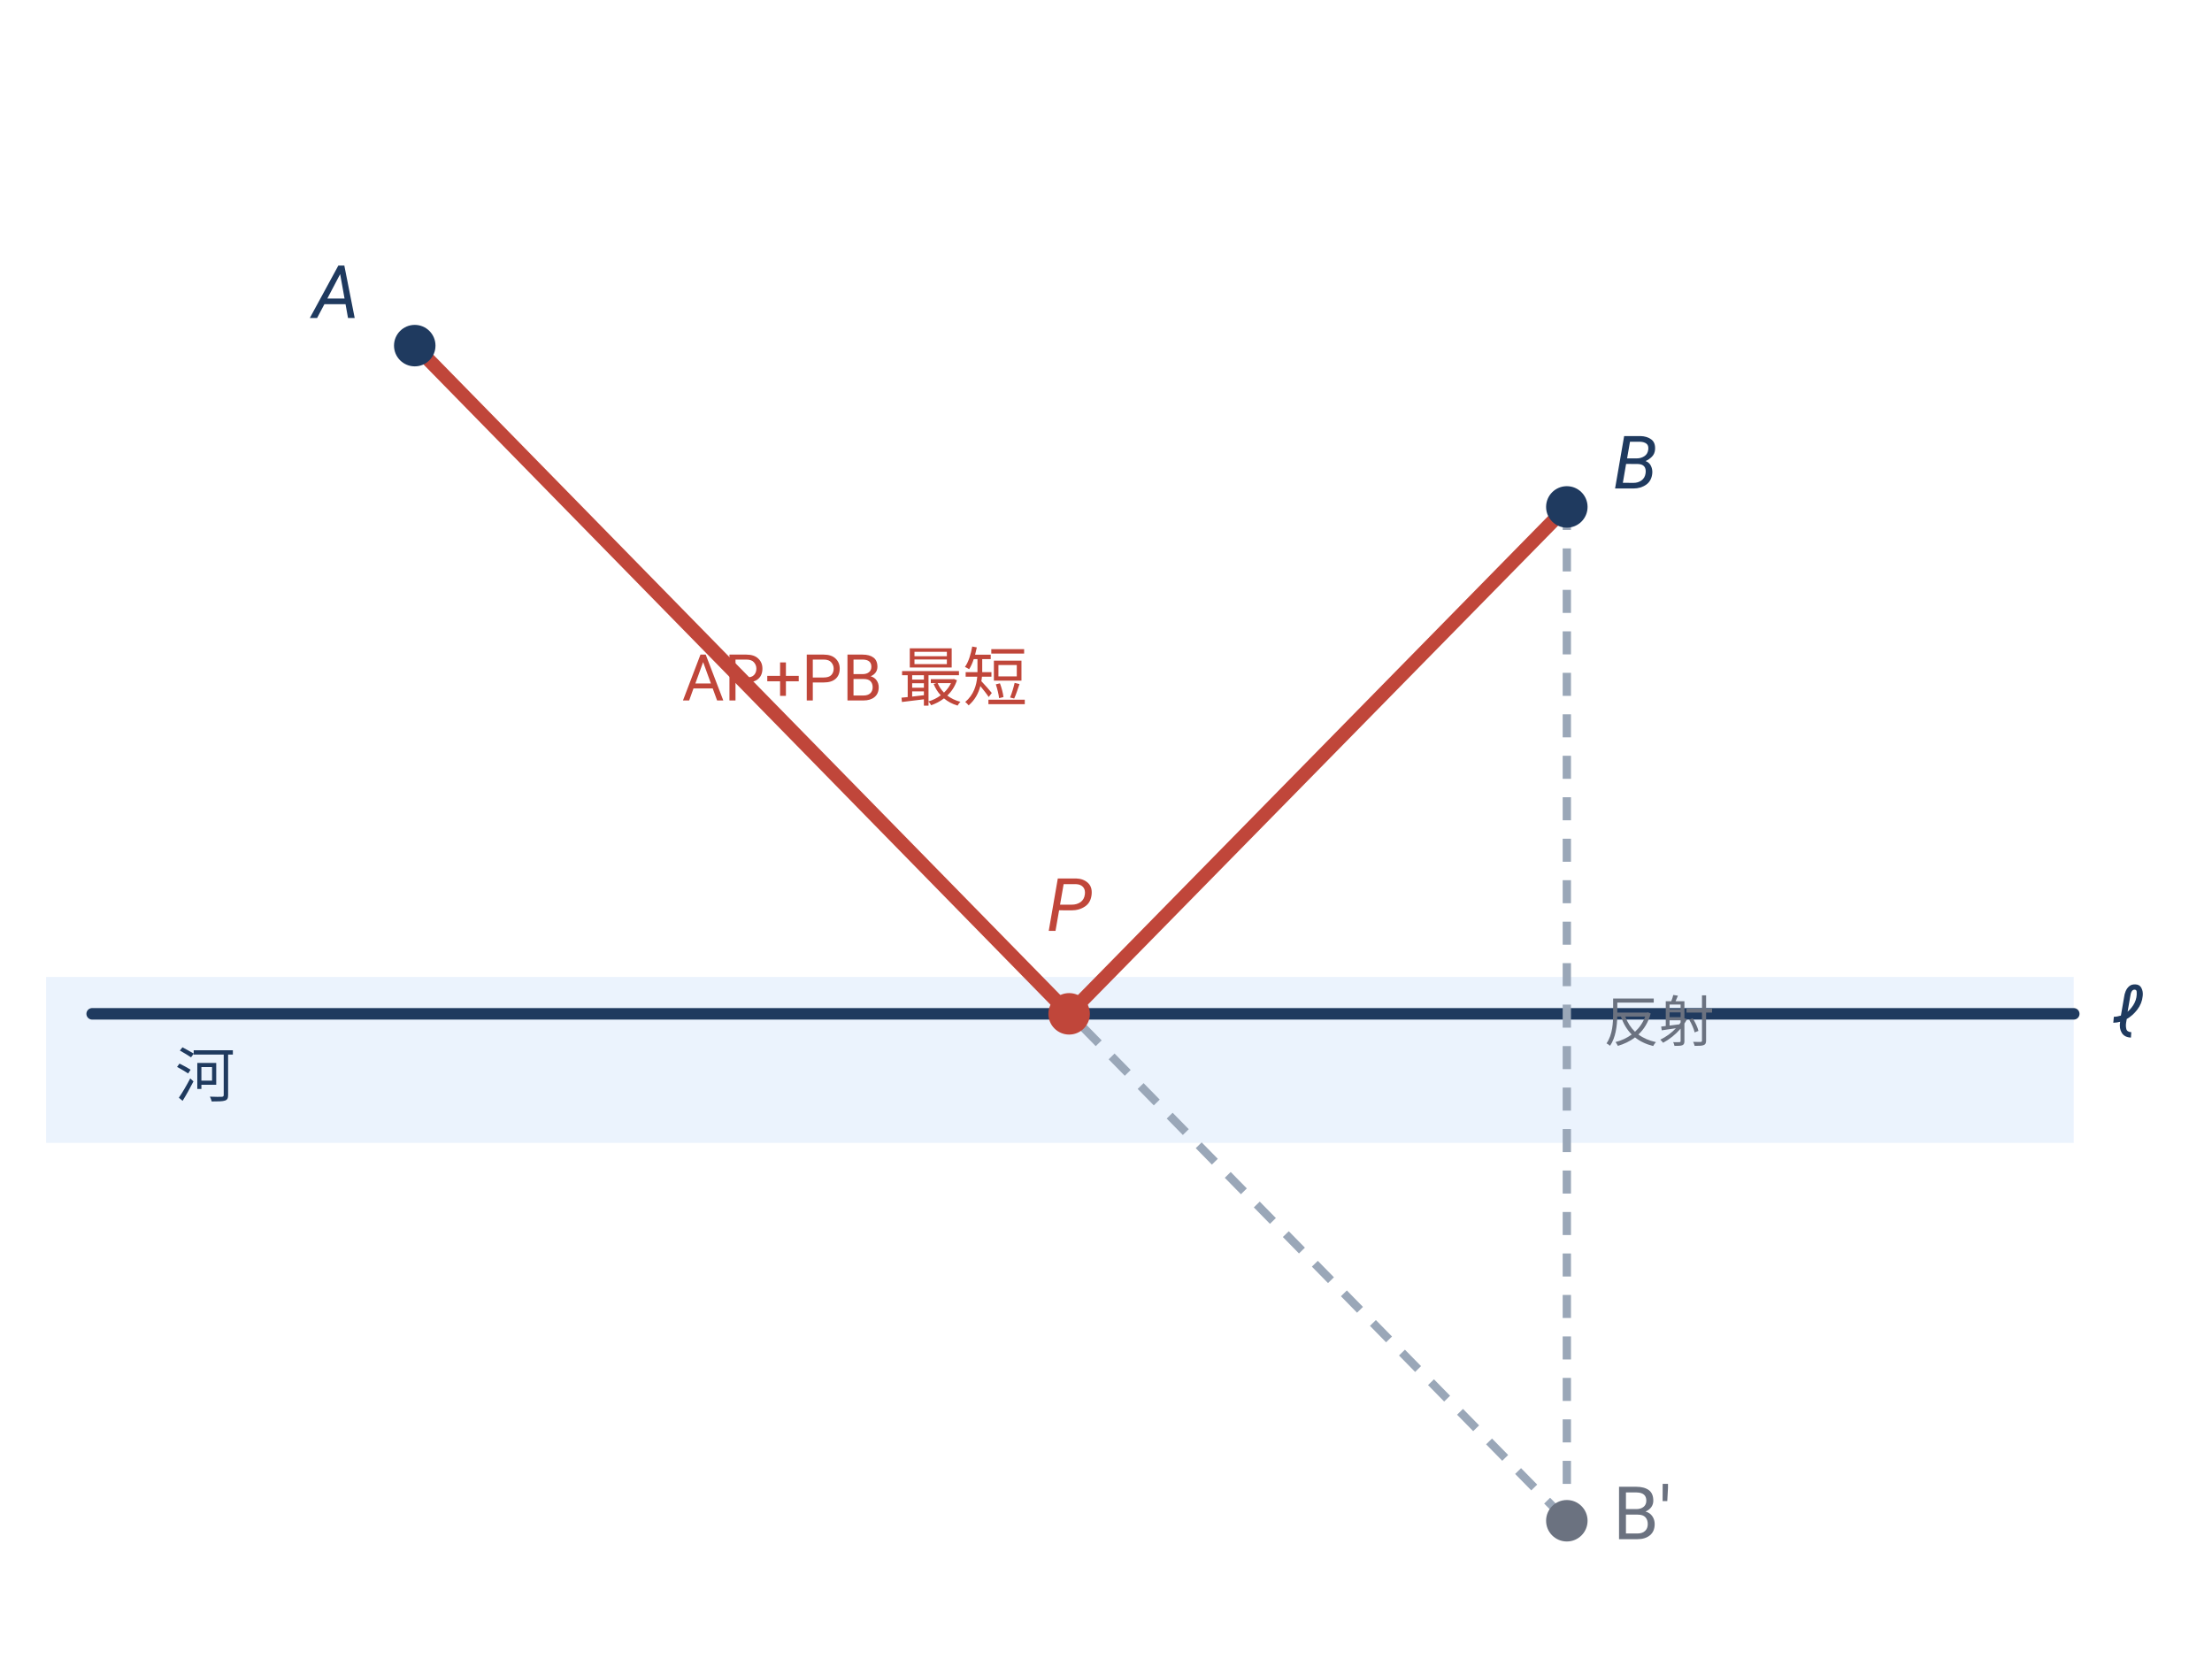
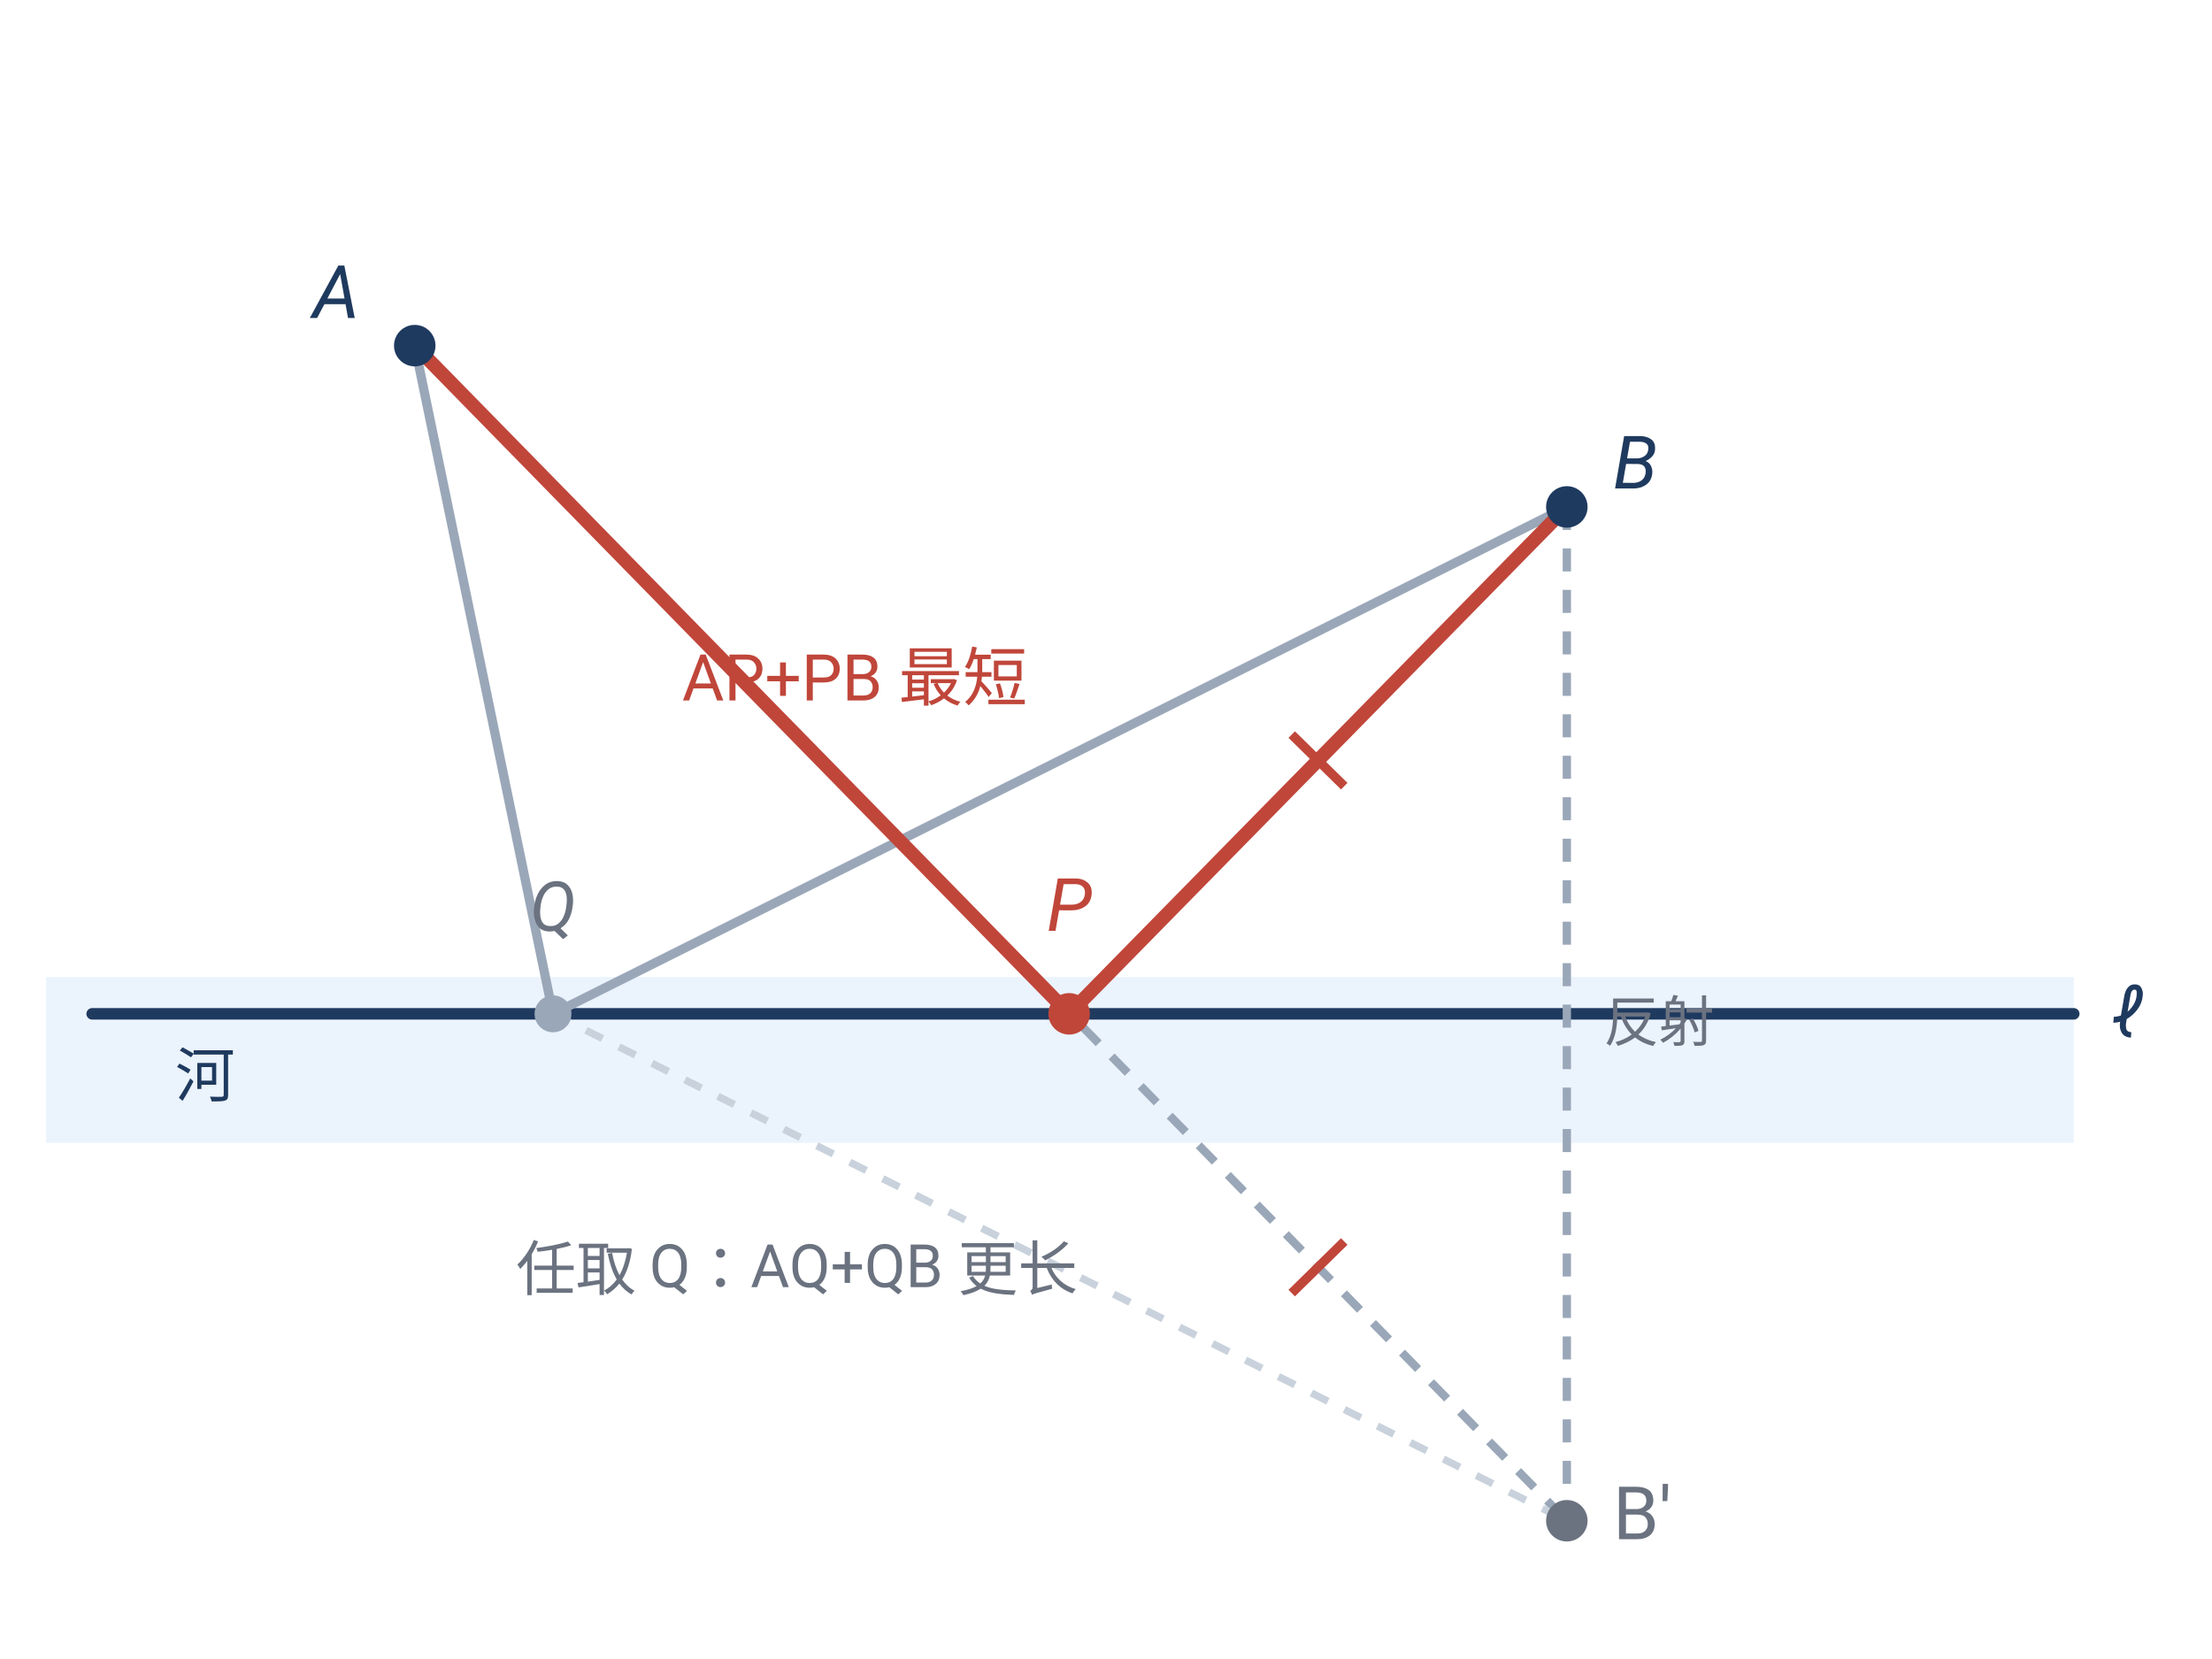
<svg xmlns="http://www.w3.org/2000/svg" viewBox="20 20 480 360" text-rendering="geometricPrecision" font-family="ui-sans-serif, system-ui, -apple-system, 'Segoe UI', Roboto, 'PingFang SC', 'Microsoft YaHei', sans-serif">
  <rect x="30" y="232" width="440" height="36" fill="#dbe9fb" opacity="0.55" />
  <line x1="40" y1="240" x2="470" y2="240" stroke="#1f3a5f" stroke-width="2.5" stroke-linecap="round" />
  <text x="478" y="245" fill="#1f3a5f" font-size="15" font-style="italic">ℓ</text>
  <text x="58" y="258" fill="#1f3a5f" font-size="13">河</text>
  <line x1="360" y1="130" x2="360" y2="350" stroke="#9aa7b8" stroke-width="1.8" stroke-dasharray="5 4" />
  <line x1="110" y1="95" x2="360" y2="350" stroke="#9aa7b8" stroke-width="1.8" stroke-dasharray="5 4" />
+   <polyline points="110,95 140,240 360,130" fill="none" stroke="#9aa7b8" stroke-width="2" stroke-linejoin="round" />
+   <line x1="140" y1="240" x2="360" y2="350" stroke="#c9d2dc" stroke-width="1.6" stroke-dasharray="4 4" />
+   <circle cx="140" cy="240" r="4" fill="#9aa7b8" />
+   <text x="140" y="222" text-anchor="middle" fill="#6b7280" font-size="15" font-style="italic">Q</text>
+   <text x="132" y="300" fill="#6b7280" font-size="13">任取 Q：AQ+QB 更长</text>
  <polyline points="110,95 252,240 360,130" fill="none" stroke="#c0463a" stroke-width="3" stroke-linejoin="round" />
+   <line x1="300.3" y1="179.4" x2="311.7" y2="190.6" stroke="#c0463a" stroke-width="2" />
+   <line x1="300.3" y1="300.6" x2="311.7" y2="289.4" stroke="#c0463a" stroke-width="2" />
  <circle cx="110" cy="95" r="4.5" fill="#1f3a5f" />
  <text x="98" y="89" text-anchor="end" fill="#1f3a5f" font-size="16" font-style="italic">A</text>
  <circle cx="360" cy="130" r="4.5" fill="#1f3a5f" />
  <text x="370" y="126" fill="#1f3a5f" font-size="16" font-style="italic">B</text>
  <circle cx="360" cy="350" r="4.5" fill="#6b7280" />
  <text x="370" y="354" fill="#6b7280" font-size="16">B′</text>
  <circle cx="252" cy="240" r="4.5" fill="#c0463a" />
  <text x="252" y="222" text-anchor="middle" fill="#c0463a" font-size="16" font-style="italic">P</text>
  <text x="168" y="172" fill="#c0463a" font-size="14">AP+PB 最短</text>
  <text x="368" y="246" fill="#6b7280" font-size="12">反射</text>
</svg>
